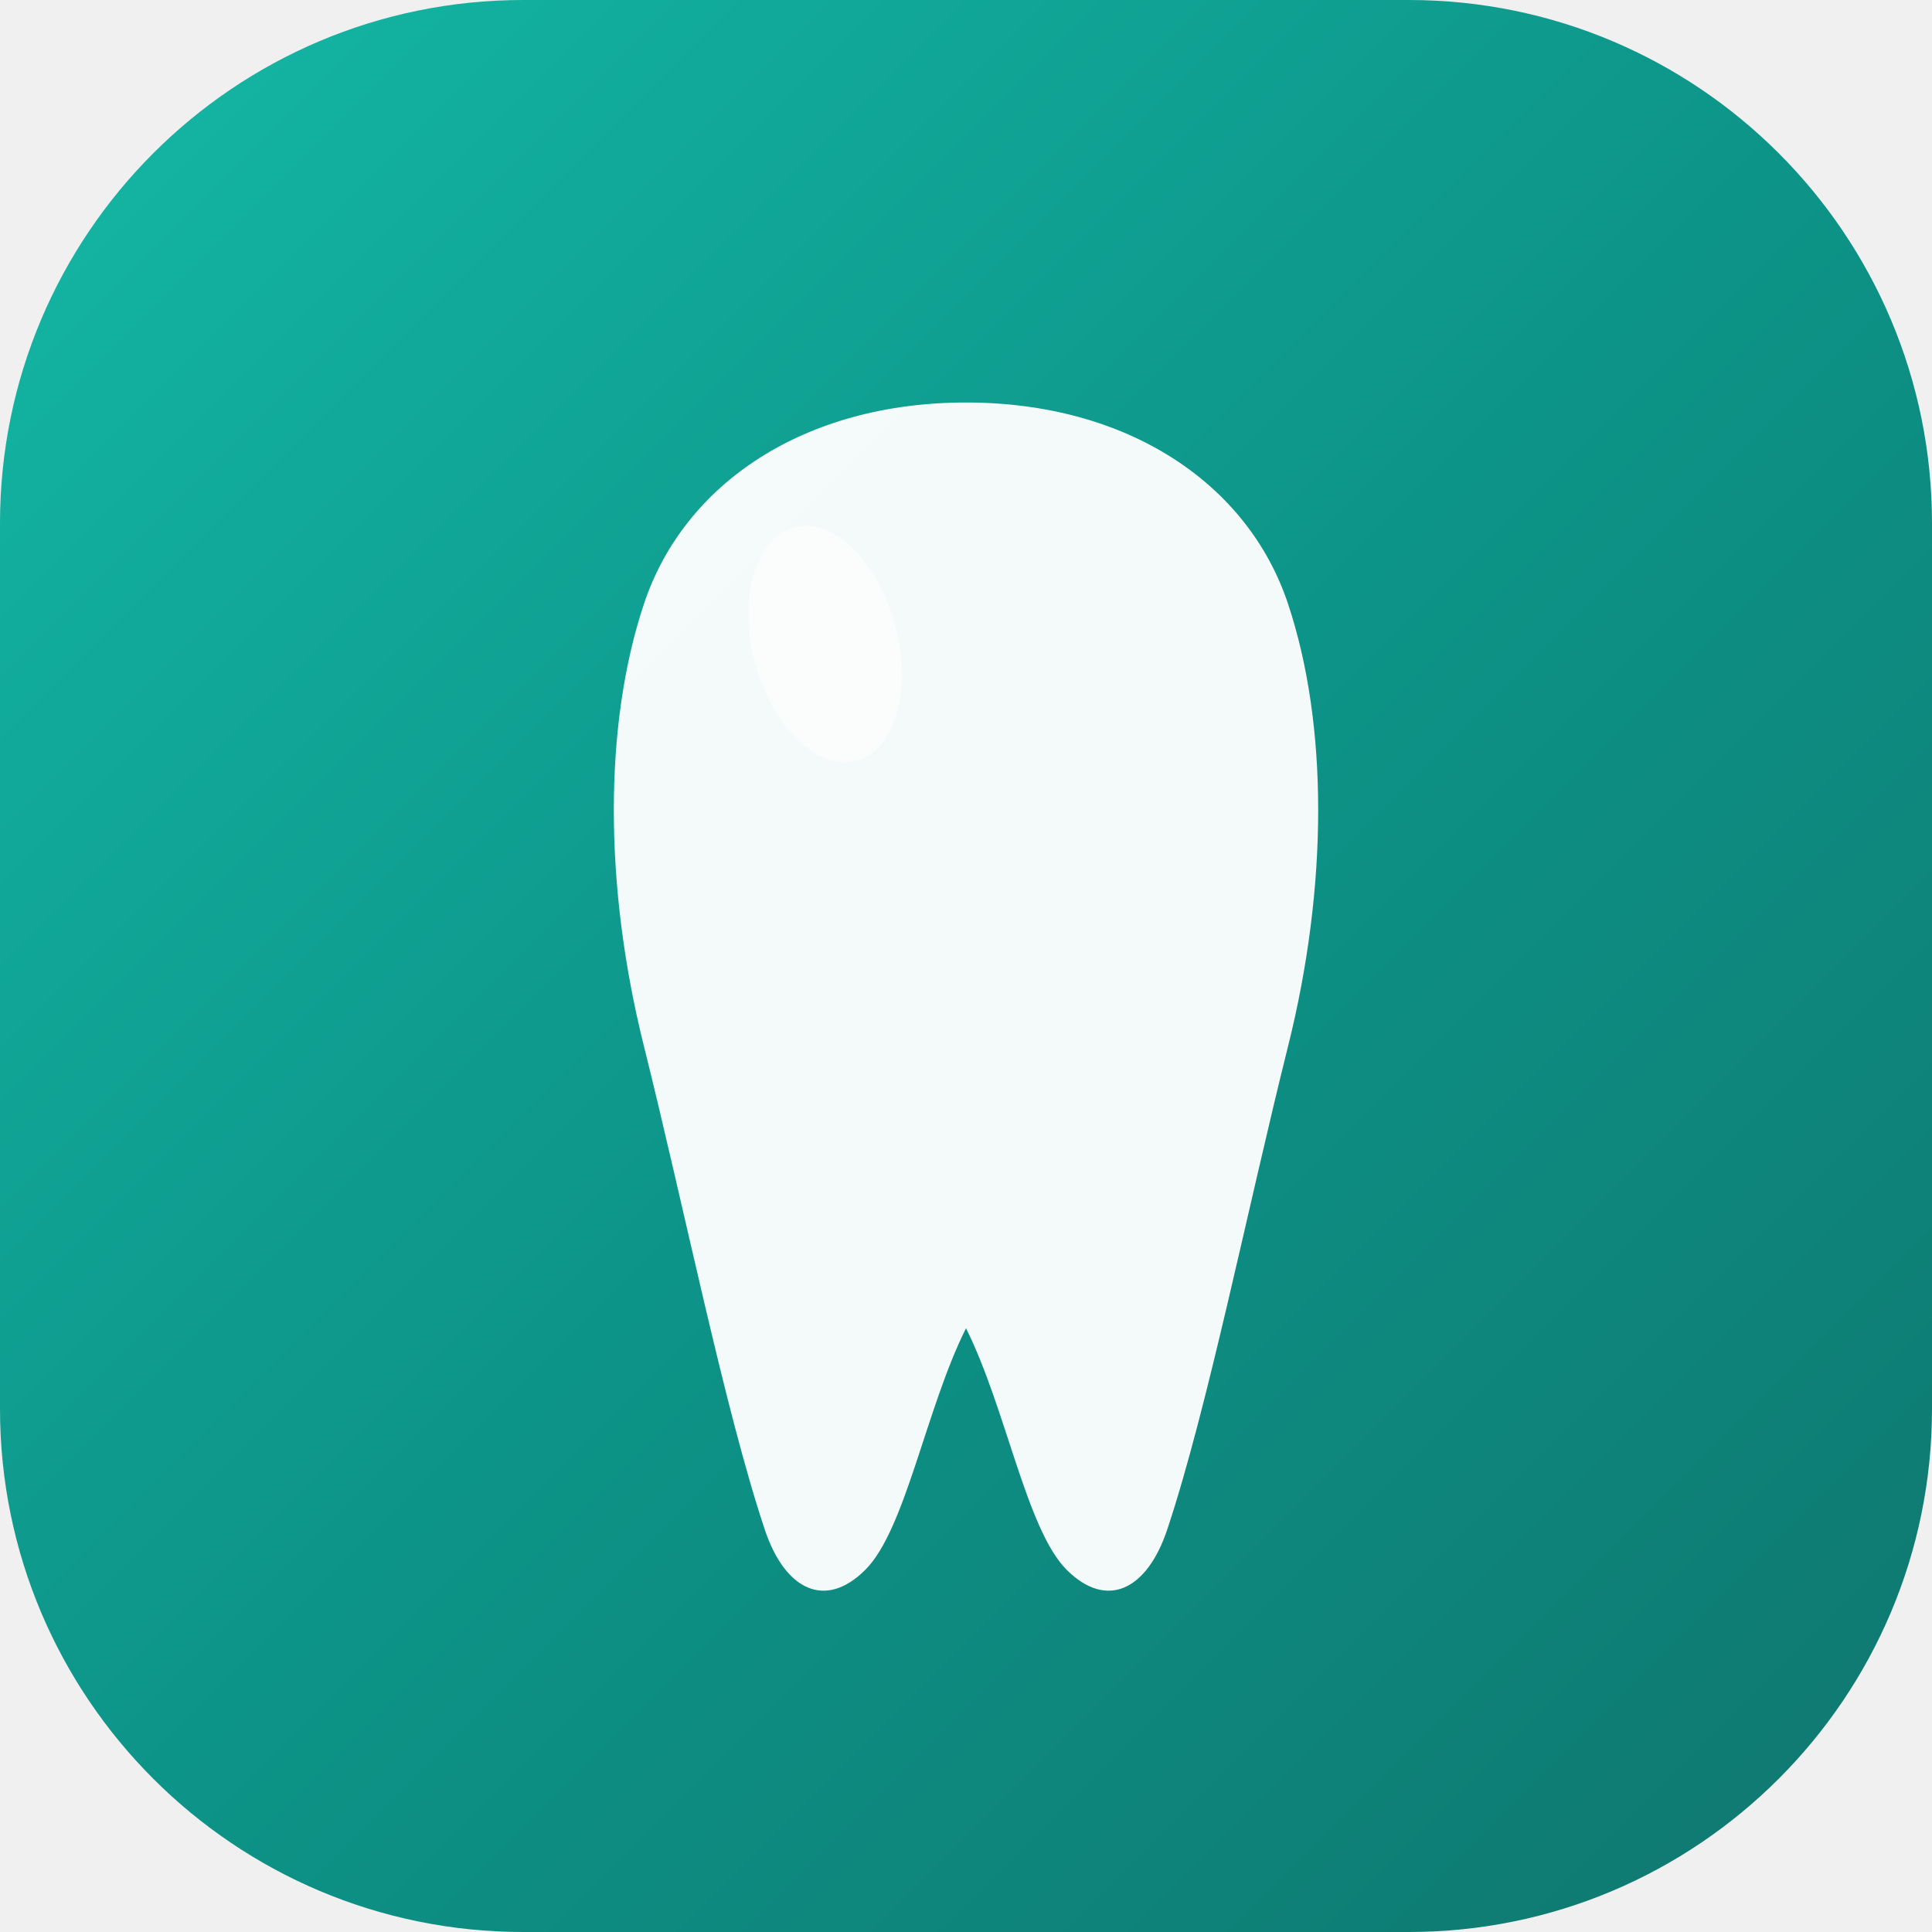
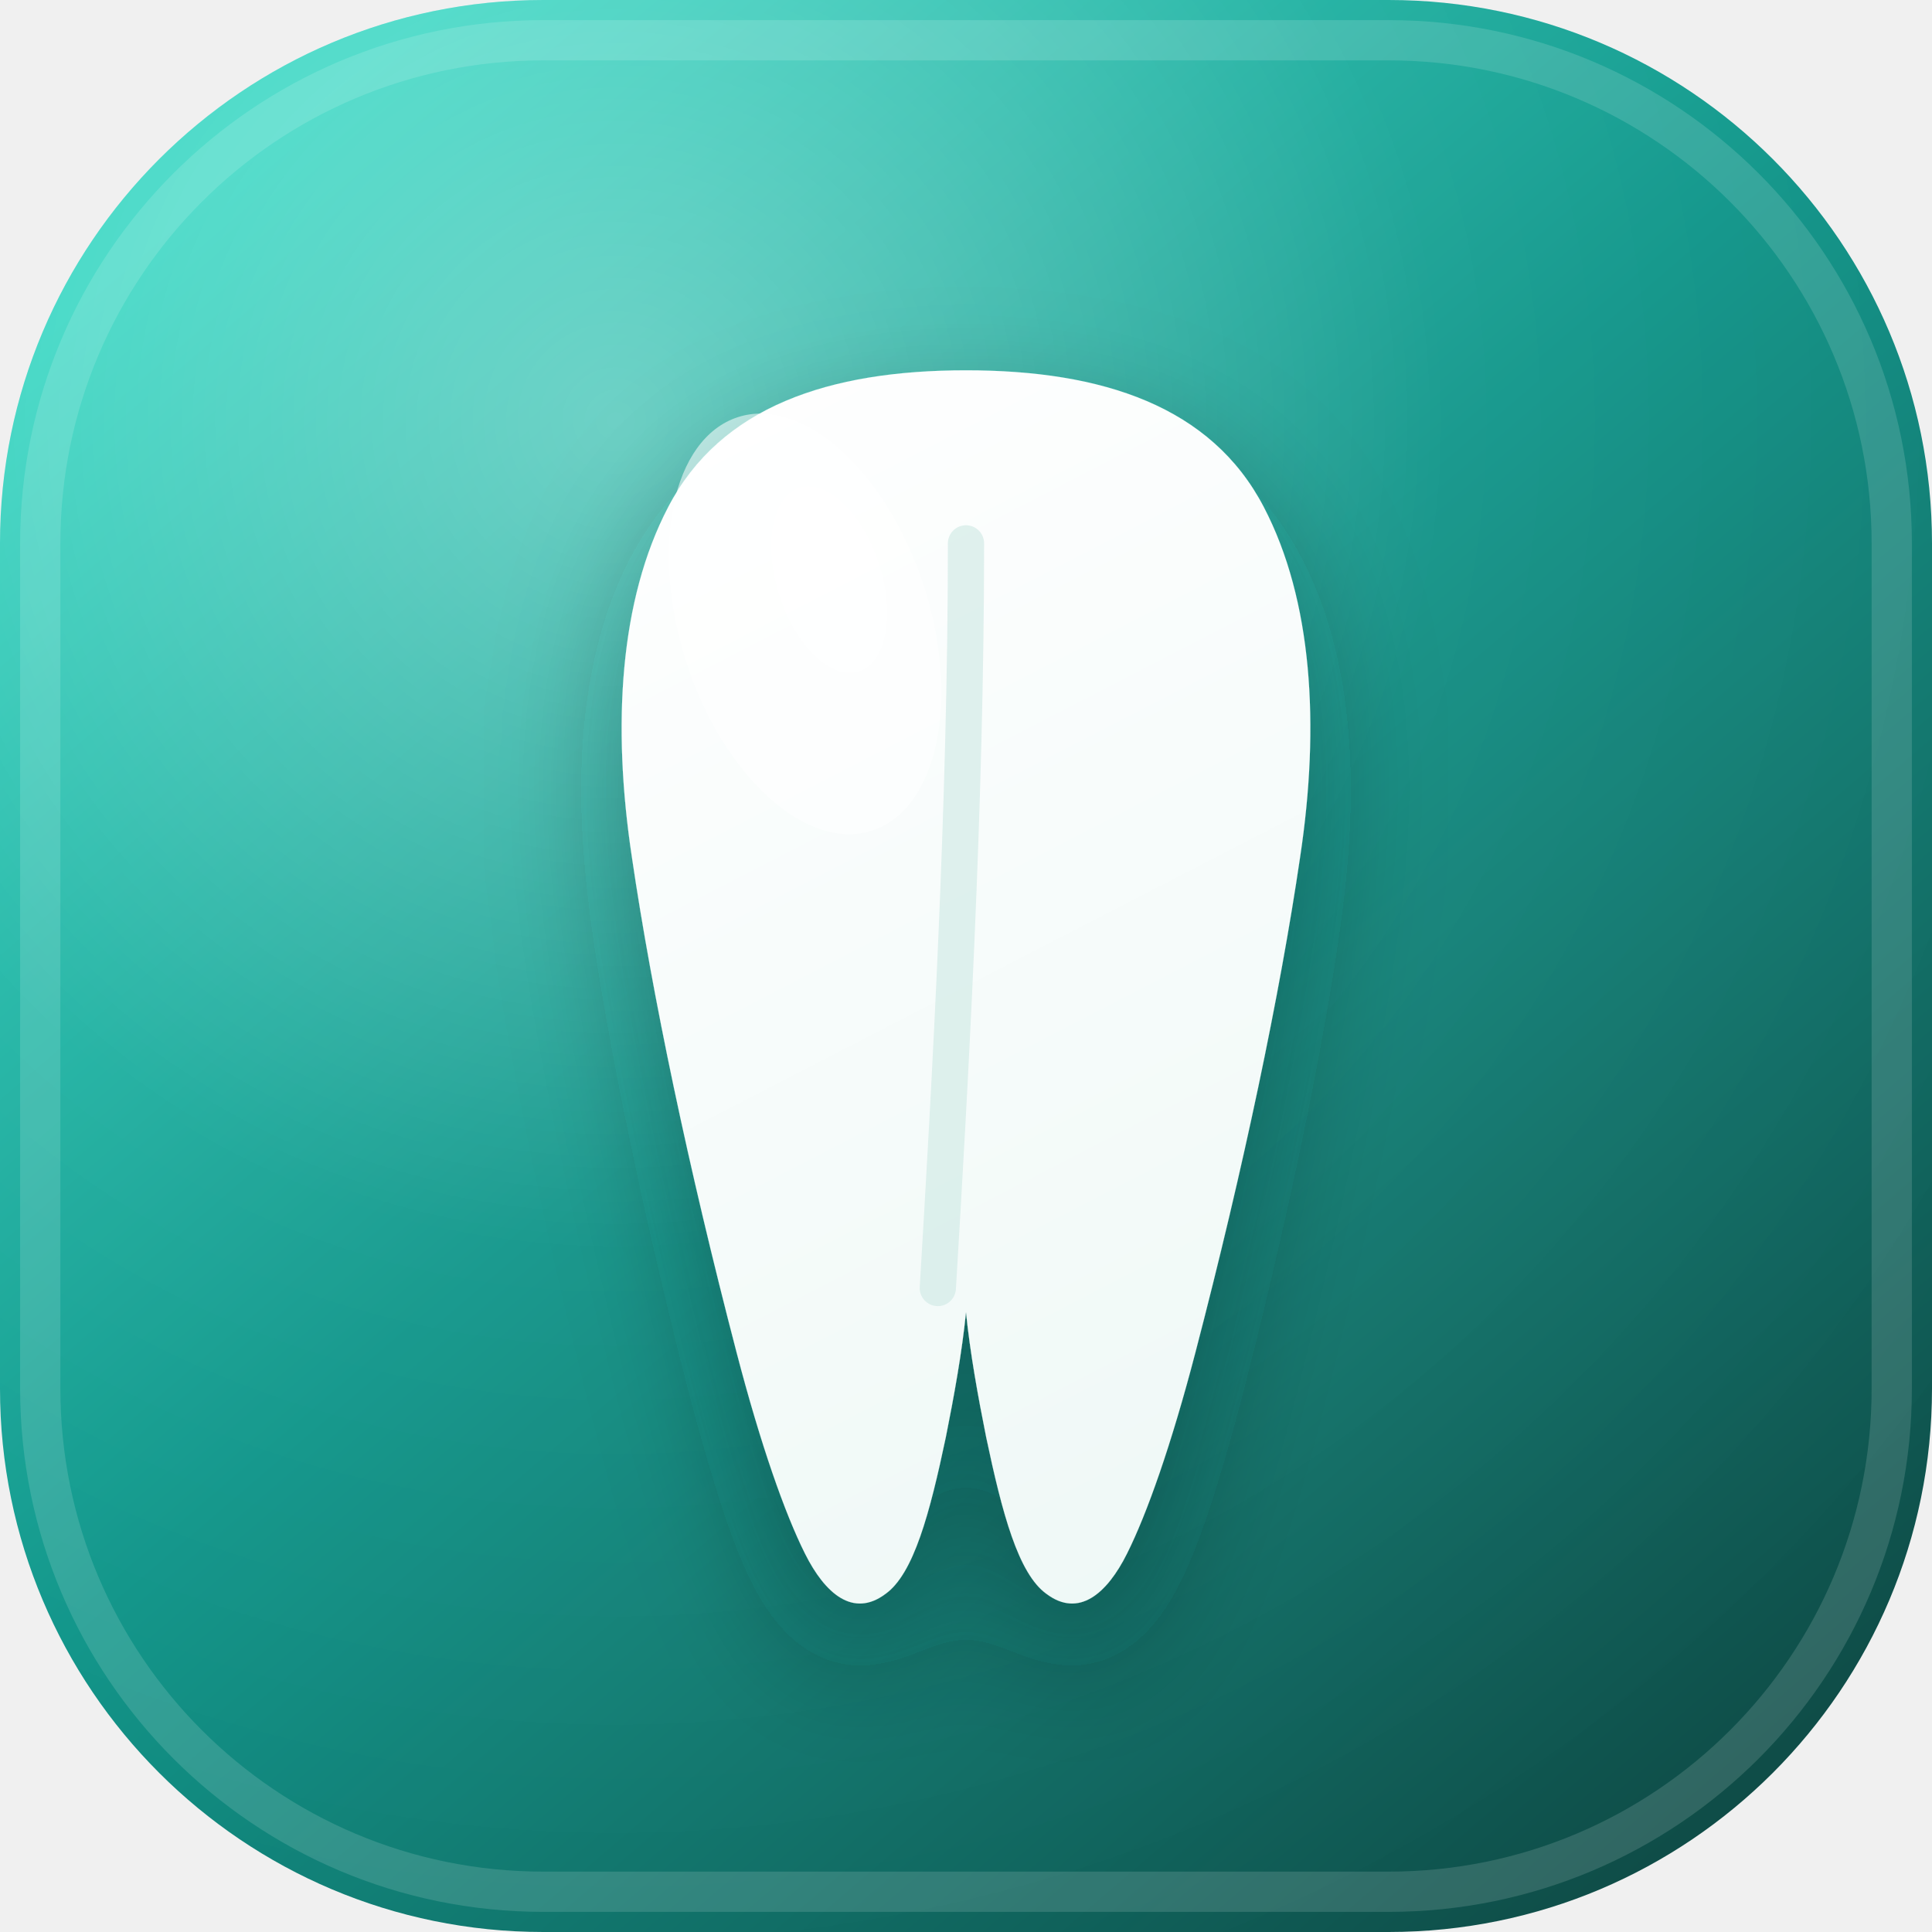
<svg xmlns="http://www.w3.org/2000/svg" viewBox="0 0 48 48" fill="none">
  <defs>
-     <linearGradient id="g" x1="0" y1="0" x2="48" y2="48" gradientUnits="userSpaceOnUse">
-       <stop stop-color="#14b8a6" />
-       <stop offset="0.5" stop-color="#0d9488" />
-       <stop offset="1" stop-color="#0f766e" />
+     <linearGradient id="bg" x1="6" y1="4" x2="42" y2="46" gradientUnits="userSpaceOnUse">
+       <stop offset="0" stop-color="#2dd4bf" />
+       <stop offset="0.45" stop-color="#0d9488" />
+       <stop offset="1" stop-color="#0f4c47" />
    </linearGradient>
+     <radialGradient id="glow" cx="0.32" cy="0.22" r="0.85">
+       <stop offset="0" stop-color="#ffffff" stop-opacity="0.35" />
+       <stop offset="0.5" stop-color="#ffffff" stop-opacity="0.06" />
+       <stop offset="1" stop-color="#ffffff" stop-opacity="0" />
+     </radialGradient>
+     <linearGradient id="tooth" x1="16" y1="9" x2="32" y2="40" gradientUnits="userSpaceOnUse">
+       <stop offset="0" stop-color="#ffffff" />
+       <stop offset="1" stop-color="#eef8f6" />
+     </linearGradient>
+     <filter id="toothShadow" x="-20%" y="-20%" width="140%" height="150%">
+       <feDropShadow dx="0" dy="1.4" stdDeviation="1.6" flood-color="#04302b" flood-opacity="0.35" />
+     </filter>
  </defs>
-   <rect width="48" height="48" rx="13" fill="url(#g)" />
-   <path d="M24 10 C20 10 17 12 16 15 C15 18 15 22 16 26 C17 30 18 35 19 38 C19.5 39.5 20.5 40 21.5 39 C22.5 38 23 35 24 33 C25 35 25.5 38 26.5 39 C27.5 40 28.5 39.5 29 38 C30 35 31 30 32 26 C33 22 33 18 32 15 C31 12 28 10 24 10 Z" fill="white" fill-opacity="0.95" />
-   <ellipse cx="20.5" cy="16" rx="1.8" ry="3" fill="rgba(255,255,255,0.6)" transform="rotate(-15 20.5 16)" />
+   <rect width="48" height="48" rx="13.5" fill="url(#bg)" />
+   <rect width="48" height="48" rx="13.5" fill="url(#glow)" />
+   <rect x="1" y="1" width="46" height="46" rx="12.5" stroke="#ffffff" stroke-opacity="0.14" stroke-width="1" />
+   <g filter="url(#toothShadow)">
+     <path d="M24 9.2          C20.6 9.2 17.9 10.1 16.6 12.6          C15.4 14.9 15.2 18 15.7 21.3          C16.2 24.7 17.1 29 18.3 33.6          C18.9 35.9 19.5 37.6 20 38.6          C20.5 39.6 21.2 40.2 22 39.6          C22.7 39.1 23.1 37.6 23.5 35.7          C23.7 34.7 23.9 33.6 24 32.6          C24.1 33.6 24.3 34.7 24.5 35.7          C24.9 37.6 25.3 39.1 26 39.6          C26.8 40.2 27.5 39.6 28 38.6          C28.5 37.6 29.1 35.9 29.7 33.6          C30.9 29 31.8 24.7 32.3 21.3          C32.8 18 32.6 14.9 31.4 12.6          C30.1 10.1 27.4 9.2 24 9.2 Z" fill="url(#tooth)" />
+     <path d="M24 13.5 C24 20 23.6 27 23.3 32" stroke="#cfe9e5" stroke-width="0.9" stroke-linecap="round" opacity="0.65" />
+   </g>
+   <ellipse cx="20" cy="15.5" rx="3.1" ry="5.4" fill="#ffffff" opacity="0.55" transform="rotate(-18 20 15.5)" />
+   <ellipse cx="20.6" cy="14.4" rx="1.3" ry="2.4" fill="#ffffff" opacity="0.75" transform="rotate(-18 20.6 14.4)" />
</svg>
